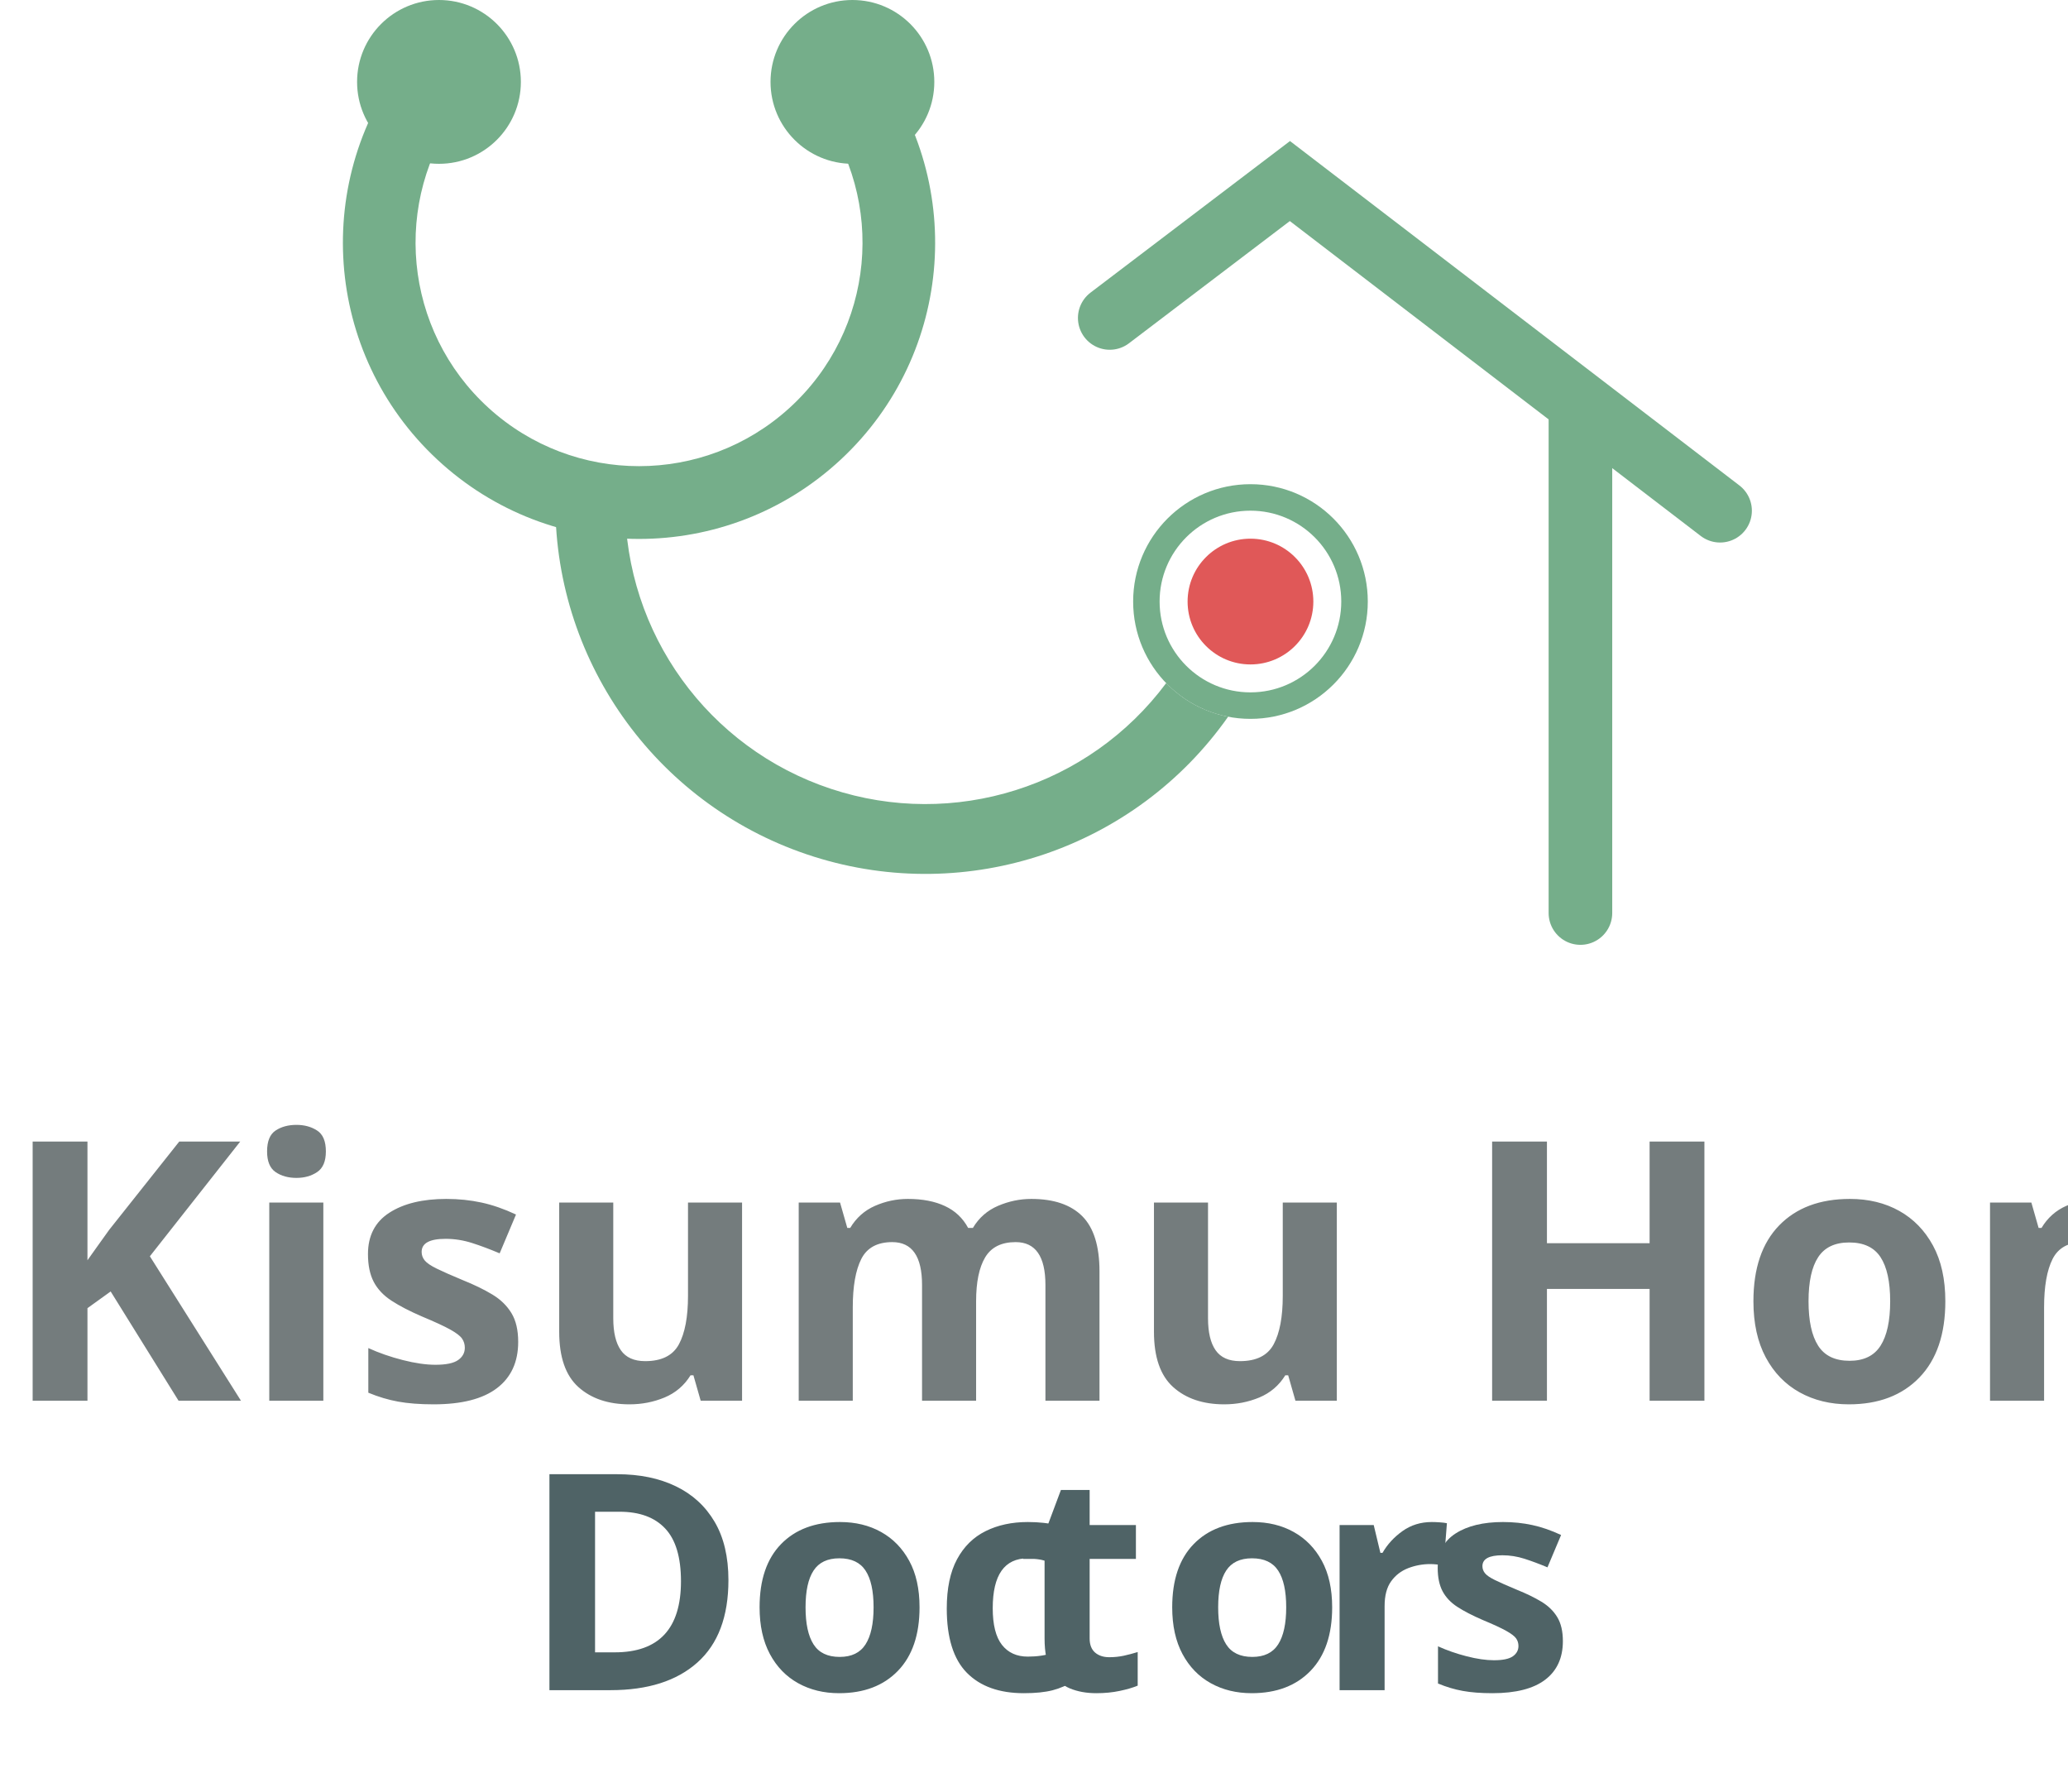
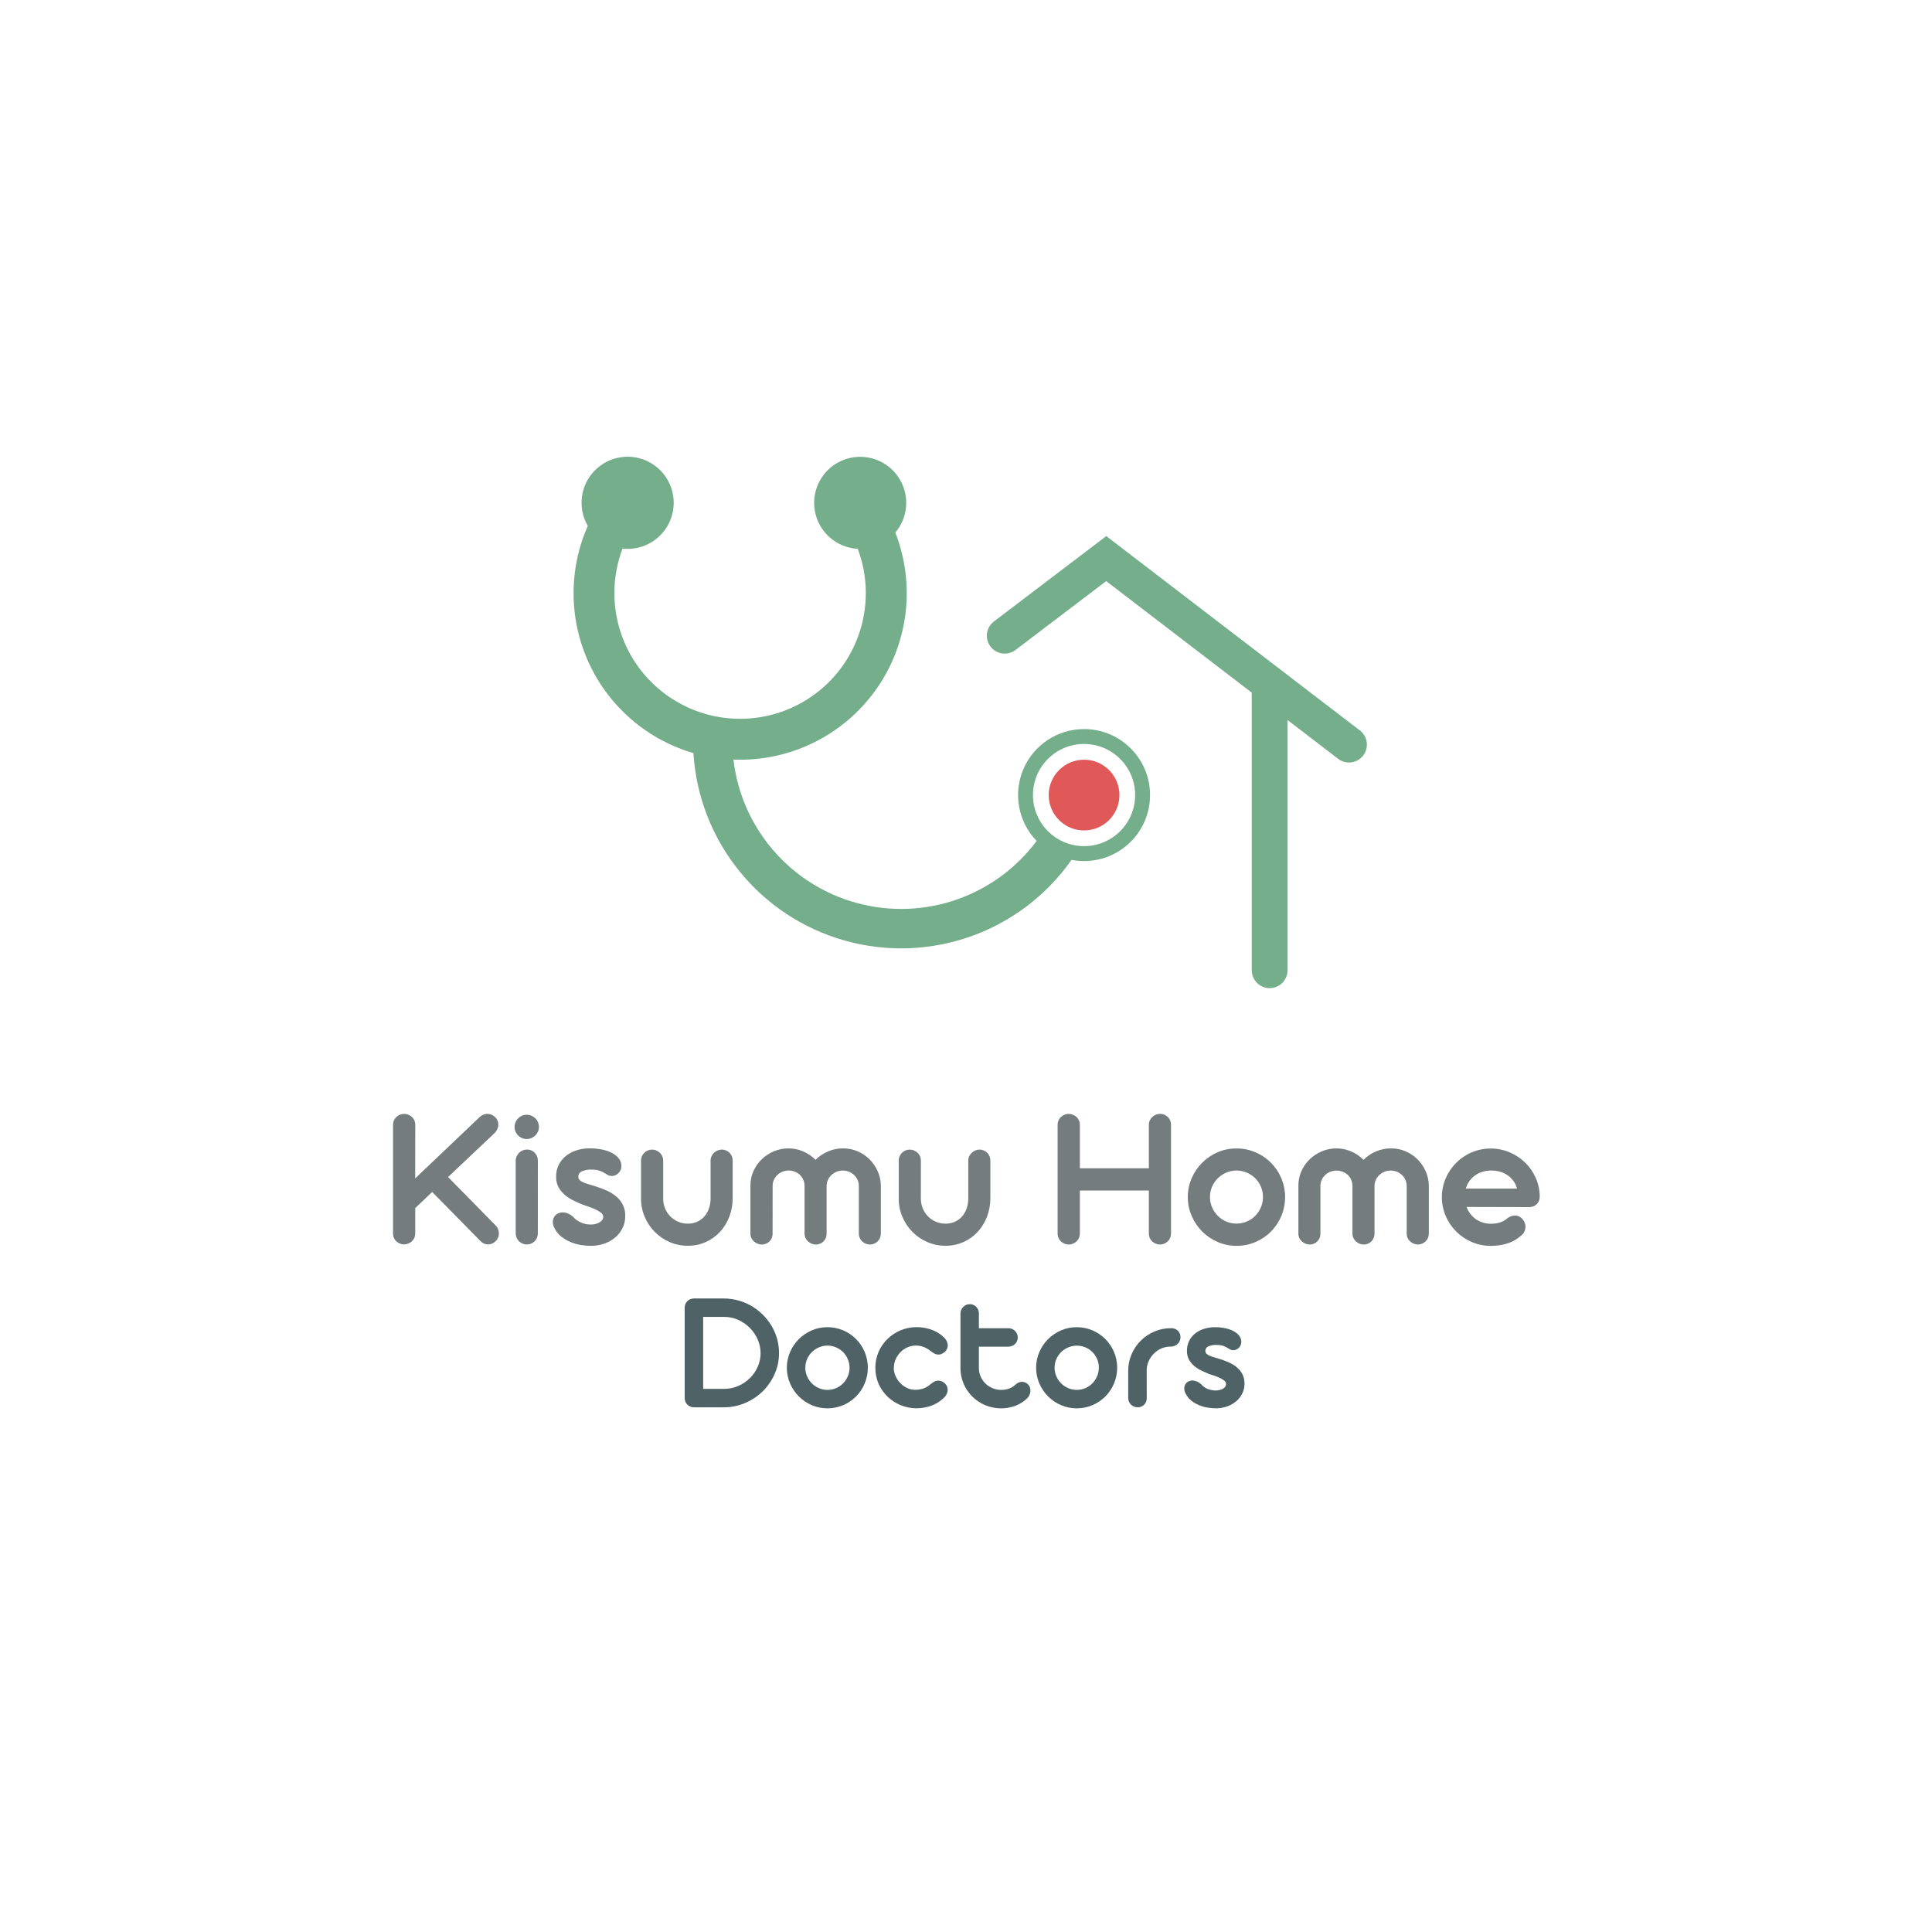
- <svg xmlns="http://www.w3.org/2000/svg" viewBox="0 0 650.25 563.16">
+ <svg xmlns="http://www.w3.org/2000/svg" viewBox="0 0 1080 1080">
  <defs>
-     <style>.cls-1{fill:none;stroke:#75ae8a;stroke-linecap:round;stroke-miterlimit:10;stroke-width:20px;}.cls-2{fill:#75ae8a;}.cls-3{fill:#e05858;}.cls-4{font-size:114.1px;fill:#747c7d;font-family:AristotelicaDisplayTrial-DmBd, Aristotelica Display Trial;font-weight:700;}.cls-5{font-size:95.08px;fill:#4f6366;}.cls-6{letter-spacing:0em;}.cls-7{letter-spacing:-0.01em;}.cls-8{letter-spacing:0em;}</style>
+     <style>.cls-1{fill:#75ae8a;}.cls-2{fill:#e05858;}.cls-3{fill:#747c7d;}.cls-4{fill:#4f6366;}</style>
  </defs>
  <g id="home">
-     <polyline class="cls-1" points="348.94 99.96 405.59 56.92 500.98 130.01 540.85 160.56" />
-     <line class="cls-1" x1="496.94" y1="287.04" x2="496.94" y2="130.01" />
+     <path class="cls-1" d="M759.74,408,618.42,299.68,555.7,347.33a10,10,0,1,0,12.09,15.93l50.58-38.42,81.37,62.35V542.38a10,10,0,0,0,20,0V402.51l27.84,21.33A10,10,0,1,0,759.74,408Z" />
  </g>
  <g id="stethoscope">
-     <path class="cls-2" d="M7129.49,6949a70.27,70.27,0,1,1-112.49,0l-16.26-16.26a93.11,93.11,0,1,0,145,0Z" transform="translate(-6872.31 -6914.84)" />
-     <path class="cls-2" d="M7239,7129.59a94.41,94.41,0,0,1-170.14-56.38c0-2.07.09-4.11.23-6.15h-22q-.17,3.06-.16,6.15a116.37,116.37,0,0,0,211.55,66.95A36.73,36.73,0,0,1,7239,7129.59Z" transform="translate(-6872.31 -6914.84)" />
-     <path class="cls-2" d="M7265.5,7067.06a36.89,36.89,0,1,0,36.89,36.89A36.89,36.89,0,0,0,7265.5,7067.06Zm0,65.45a28.56,28.56,0,1,1,28.55-28.56A28.56,28.56,0,0,1,7265.5,7132.51Z" transform="translate(-6872.31 -6914.84)" />
-     <circle class="cls-3" cx="393.19" cy="189.12" r="19.77" />
-     <circle class="cls-2" cx="268.03" cy="25.75" r="25.75" />
-     <circle class="cls-2" cx="138.03" cy="25.75" r="25.75" />
+     <path class="cls-1" d="M606,407.56a36.88,36.88,0,0,0-26.51,62.53A94.41,94.41,0,0,1,410,424.6c1.25,0,2.51.08,3.77.08a93.08,93.08,0,0,0,86.72-126.95,25.74,25.74,0,1,0-21,9.07A70.27,70.27,0,1,1,348,306.67a23.7,23.7,0,0,0,2.81.16A25.76,25.76,0,1,0,328.57,294a93.11,93.11,0,0,0,59.06,127A116.37,116.37,0,0,0,599,480.66a36.4,36.4,0,0,0,7,.68,36.89,36.89,0,0,0,0-73.78ZM596.08,480l.12,0Zm-10.19-4.6.05,0Zm4.87,2.67.13.06ZM606,473a28.56,28.56,0,1,1,28.55-28.56A28.56,28.56,0,0,1,606,473Z" />
+     <circle class="cls-2" cx="606" cy="444.45" r="19.77" />
  </g>
-   <g id="KHD_2">
-     <text class="cls-4" transform="translate(0 440.36)">Kisumu Home<tspan class="cls-5">
-         <tspan x="164.2" y="91">Doc</tspan>
-         <tspan class="cls-6" x="319.51" y="91">t</tspan>
-         <tspan x="364.3" y="91">o</tspan>
-         <tspan class="cls-7" x="413.79" y="91">r</tspan>
-         <tspan class="cls-8" x="447.78" y="91">s</tspan>
-       </tspan>
-     </text>
+   <g id="KHD">
+     <path class="cls-3" d="M232.09,658.73l36.11-34.35a6.25,6.25,0,0,1,2-1.28,5.9,5.9,0,0,1,2.23-.43,6,6,0,0,1,2.42.51,7.13,7.13,0,0,1,2.14,1.49,5.73,5.73,0,0,1,1.25,2,5.49,5.49,0,0,1,.32,2.31,7,7,0,0,1-.6,2.34,6.54,6.54,0,0,1-1.48,2.06l-26,24.59,26.59,27.09a5.89,5.89,0,0,1,1.39,2.14,6.75,6.75,0,0,1,.43,2.37,5.76,5.76,0,0,1-.48,2.31,6.72,6.72,0,0,1-1.4,2,6.06,6.06,0,0,1-2,1.34,5.9,5.9,0,0,1-2.2.43,5.73,5.73,0,0,1-2.22-.46,6,6,0,0,1-2-1.43l-27-27.44-9.47,9v14.2a6.12,6.12,0,0,1-.48,2.4,5.81,5.81,0,0,1-1.34,1.94,7,7,0,0,1-2,1.28,6.17,6.17,0,0,1-4.82,0,6.38,6.38,0,0,1-2-1.28A5.88,5.88,0,0,1,220.2,692a6,6,0,0,1-.49-2.4V628.78a6,6,0,0,1,1.8-4.34,6.38,6.38,0,0,1,2-1.28,6.17,6.17,0,0,1,4.82,0,7,7,0,0,1,2,1.28,5.78,5.78,0,0,1,1.34,1.91,6.06,6.06,0,0,1,.48,2.43Z" />
+     <path class="cls-3" d="M287.66,630a6.72,6.72,0,0,1,.54-2.68,6.69,6.69,0,0,1,3.62-3.62,6.54,6.54,0,0,1,5.25,0,7.2,7.2,0,0,1,2.2,1.45,6.75,6.75,0,0,1,2,4.85,6.41,6.41,0,0,1-.54,2.6,6.83,6.83,0,0,1-1.48,2.14,7.2,7.2,0,0,1-2.2,1.45,6.65,6.65,0,0,1-5.25,0,6.83,6.83,0,0,1-2.17-1.45,6.92,6.92,0,0,1-1.45-2.14A6.41,6.41,0,0,1,287.66,630Zm13,59.5a6.22,6.22,0,0,1-1.79,4.37,6.21,6.21,0,0,1-1.94,1.31,6.17,6.17,0,0,1-4.82,0,6.48,6.48,0,0,1-2-1.31,5.89,5.89,0,0,1-1.34-2,6.13,6.13,0,0,1-.49-2.4V648.8a5.62,5.62,0,0,1,.52-2.37,6.9,6.9,0,0,1,1.37-2,6.34,6.34,0,0,1,2-1.34,6.27,6.27,0,0,1,2.46-.48,5.83,5.83,0,0,1,2.39.48,6.11,6.11,0,0,1,1.91,1.34,6.12,6.12,0,0,1,1.74,4.34Z" />
+     <path class="cls-3" d="M325.71,673.39q-2.46-1-5.08-2.28a23,23,0,0,1-4.79-3.06,15.17,15.17,0,0,1-3.57-4.27,12,12,0,0,1-1.39-6,14.5,14.5,0,0,1,5.39-11.55,18,18,0,0,1,6-3.19,25,25,0,0,1,7.64-1.12,34.28,34.28,0,0,1,5,.38,24.52,24.52,0,0,1,4.88,1.19,16.6,16.6,0,0,1,4.14,2.17,9.2,9.2,0,0,1,2.79,3.22,6.34,6.34,0,0,1,.6,3.63,5.41,5.41,0,0,1-1.28,2.93,5.73,5.73,0,0,1-1.86,1.43,5.09,5.09,0,0,1-2.25.52,5.31,5.31,0,0,1-2-.46c-.79-.5-1.53-.93-2.19-1.31a13.78,13.78,0,0,0-2.06-1,11.33,11.33,0,0,0-2.22-.6,15.21,15.21,0,0,0-2.65-.2,12.38,12.38,0,0,0-5.62,1,3.23,3.23,0,0,0-1.91,3,2.43,2.43,0,0,0,.71,1.8,6.73,6.73,0,0,0,1.94,1.28,21.09,21.09,0,0,0,3,1.08l3.79,1.14a56.76,56.76,0,0,1,6.42,2.4,22.31,22.31,0,0,1,5.36,3.34,15.07,15.07,0,0,1,3.68,4.62A13.76,13.76,0,0,1,349.5,680a14.52,14.52,0,0,1-1.46,6.42,16.4,16.4,0,0,1-4,5.22,19.31,19.31,0,0,1-6.1,3.51,22.76,22.76,0,0,1-7.76,1.28,33.4,33.4,0,0,1-5.56-.49,25,25,0,0,1-5.71-1.65,22,22,0,0,1-5.1-3,14.1,14.1,0,0,1-3.77-4.6,7.42,7.42,0,0,1-1-3.5,5.55,5.55,0,0,1,.72-2.86,5,5,0,0,1,2-1.91,6,6,0,0,1,2.83-.68,7.6,7.6,0,0,1,2.85.6,10.34,10.34,0,0,1,3,1.91,8.89,8.89,0,0,0,1.71,1.62,12.76,12.76,0,0,0,2.28,1.37,12.93,12.93,0,0,0,2.71.94,13.2,13.2,0,0,0,3.05.35,10.94,10.94,0,0,0,2.68-.32,8.44,8.44,0,0,0,2.23-.88,5,5,0,0,0,1.54-1.37,3.06,3.06,0,0,0,.57-1.83,2.8,2.8,0,0,0-1.26-2.19,15.31,15.31,0,0,0-3.05-1.86,33.89,33.89,0,0,0-3.76-1.51Z" />
+     <path class="cls-3" d="M370.72,670.08a13.94,13.94,0,0,0,1.06,5.45,13.71,13.71,0,0,0,2.91,4.42,13.57,13.57,0,0,0,4.39,3,13.77,13.77,0,0,0,5.45,1.08,12.23,12.23,0,0,0,5.3-1.11,11.77,11.77,0,0,0,4-3,13.75,13.75,0,0,0,2.51-4.47,16.74,16.74,0,0,0,.88-5.48V648.8a5.59,5.59,0,0,1,.52-2.42,6,6,0,0,1,1.39-1.94,6.9,6.9,0,0,1,2-1.32,6.11,6.11,0,0,1,2.39-.48,5.85,5.85,0,0,1,2.4.48,6.34,6.34,0,0,1,1.91,1.32,5.88,5.88,0,0,1,1.29,1.94,6.39,6.39,0,0,1,.45,2.42v20.94a28.75,28.75,0,0,1-1.85,10.32,26.43,26.43,0,0,1-5.17,8.48,24.27,24.27,0,0,1-7.92,5.73,24,24,0,0,1-10.1,2.11,25.24,25.24,0,0,1-10.24-2.08,26.13,26.13,0,0,1-8.3-5.68,26.79,26.79,0,0,1-5.59-8.39A25.59,25.59,0,0,1,358.34,670V648.8a5.88,5.88,0,0,1,.49-2.42,6.18,6.18,0,0,1,8.07-3.26,6.63,6.63,0,0,1,2,1.32,5.94,5.94,0,0,1,1.82,4.36Z" />
+     <path class="cls-3" d="M431.88,689.65a5.94,5.94,0,0,1-6.05,6.05,6.13,6.13,0,0,1-2.4-.49,7.15,7.15,0,0,1-2-1.28A5.9,5.9,0,0,1,420,692a5.64,5.64,0,0,1-.51-2.37V662.78a19.65,19.65,0,0,1,1.68-8.07,20.91,20.91,0,0,1,4.59-6.62,22.09,22.09,0,0,1,6.76-4.48,21,21,0,0,1,16.49.06,22.34,22.34,0,0,1,6.88,4.67,22,22,0,0,1,6.93-4.67,20.85,20.85,0,0,1,8.41-1.72,20.61,20.61,0,0,1,8.1,1.6,21.31,21.31,0,0,1,6.62,4.39,22.18,22.18,0,0,1,4.57,6.51,20.83,20.83,0,0,1,1.88,7.93,1.13,1.13,0,0,0,0,.25,1.38,1.38,0,0,1,0,.26v26.76a6,6,0,0,1-1.8,4.28,6.6,6.6,0,0,1-1.91,1.28,5.77,5.77,0,0,1-2.34.49,6.35,6.35,0,0,1-2.43-.49,6.63,6.63,0,0,1-2-1.28A6.13,6.13,0,0,1,480.6,692a5.64,5.64,0,0,1-.51-2.37V662.72a8.39,8.39,0,0,0-.8-3.37,8.65,8.65,0,0,0-2-2.65,9.29,9.29,0,0,0-2.8-1.74,9.32,9.32,0,0,0-9.75,1.91,8.7,8.7,0,0,0-1.94,2.74,8.07,8.07,0,0,0-.72,3.4v26.64a5.94,5.94,0,0,1-6,6.05,6.13,6.13,0,0,1-2.4-.49,7,7,0,0,1-2-1.28,5.9,5.9,0,0,1-1.4-1.91,5.65,5.65,0,0,1-.52-2.37V662.78a8.59,8.59,0,0,0-.77-3.4,8.23,8.23,0,0,0-1.91-2.68,8.88,8.88,0,0,0-2.79-1.74,9.29,9.29,0,0,0-3.43-.63,9.09,9.09,0,0,0-6.3,2.49,8.85,8.85,0,0,0-1.94,2.71,7.83,7.83,0,0,0-.71,3.3Z" />
+     <path class="cls-3" d="M514.77,670.08a13.94,13.94,0,0,0,1.06,5.45,13.71,13.71,0,0,0,2.91,4.42,13.57,13.57,0,0,0,4.39,3,13.77,13.77,0,0,0,5.45,1.08,12.23,12.23,0,0,0,5.3-1.11,11.77,11.77,0,0,0,4-3,13.75,13.75,0,0,0,2.51-4.47,16.74,16.74,0,0,0,.88-5.48V648.8a5.59,5.59,0,0,1,.52-2.42,6,6,0,0,1,1.39-1.94,6.9,6.9,0,0,1,2-1.32,6.11,6.11,0,0,1,2.39-.48,5.85,5.85,0,0,1,2.4.48,6.34,6.34,0,0,1,1.91,1.32,5.71,5.71,0,0,1,1.28,1.94,6.21,6.21,0,0,1,.46,2.42v20.94a28.75,28.75,0,0,1-1.85,10.32,26.43,26.43,0,0,1-5.17,8.48,24.2,24.2,0,0,1-7.93,5.73,23.94,23.94,0,0,1-10.09,2.11,25.24,25.24,0,0,1-10.24-2.08,26.13,26.13,0,0,1-8.3-5.68,27,27,0,0,1-5.6-8.39A25.76,25.76,0,0,1,502.39,670V648.8a5.88,5.88,0,0,1,.49-2.42,6.18,6.18,0,0,1,8.07-3.26,6.46,6.46,0,0,1,2,1.32,5.89,5.89,0,0,1,1.35,1.94,6,6,0,0,1,.48,2.42Z" />
+     <path class="cls-3" d="M603.65,653.08h38.57v-24.3a5.75,5.75,0,0,1,.51-2.43,6,6,0,0,1,1.37-1.91,6.78,6.78,0,0,1,2-1.28,6.06,6.06,0,0,1,2.45-.49,5.76,5.76,0,0,1,2.4.49,6.6,6.6,0,0,1,1.91,1.28,5.49,5.49,0,0,1,1.28,1.91,6.22,6.22,0,0,1,.46,2.43v60.81a6,6,0,0,1-.49,2.4,5.88,5.88,0,0,1-1.31,1.94,6.48,6.48,0,0,1-1.94,1.28,6,6,0,0,1-2.42.49,6.13,6.13,0,0,1-2.4-.49,6.78,6.78,0,0,1-2-1.28A5.81,5.81,0,0,1,642.7,692a6.12,6.12,0,0,1-.48-2.4V665.52H603.65v24.07a6.12,6.12,0,0,1-.48,2.4,5.81,5.81,0,0,1-1.34,1.94,6.9,6.9,0,0,1-2,1.28,6.17,6.17,0,0,1-4.82,0,6.38,6.38,0,0,1-2-1.28,5.88,5.88,0,0,1-1.31-1.94,6,6,0,0,1-.49-2.4V628.78a6,6,0,0,1,1.8-4.34,6.38,6.38,0,0,1,2-1.28,6.17,6.17,0,0,1,4.82,0,6.9,6.9,0,0,1,2,1.28,5.78,5.78,0,0,1,1.34,1.91,6.06,6.06,0,0,1,.48,2.43Z" />
+     <path class="cls-3" d="M664,669.17a26,26,0,0,1,2.17-10.59,27.79,27.79,0,0,1,14.52-14.49A26.28,26.28,0,0,1,691.22,642a26.57,26.57,0,0,1,10.61,2.14,27.18,27.18,0,0,1,14.44,14.49,27.53,27.53,0,0,1,0,21.14,27.46,27.46,0,0,1-5.79,8.67,27.15,27.15,0,0,1-8.65,5.85,26.4,26.4,0,0,1-10.61,2.14,26.11,26.11,0,0,1-10.52-2.14,27.7,27.7,0,0,1-14.52-14.52A26,26,0,0,1,664,669.17Zm12.38,0a14.33,14.33,0,0,0,1.17,5.73,15,15,0,0,0,7.9,7.93,14.84,14.84,0,0,0,11.55,0,14.69,14.69,0,0,0,4.71-3.19,14.91,14.91,0,0,0,3.14-4.74,14.9,14.9,0,0,0-3.14-16.23A15,15,0,0,0,697,655.5a14.76,14.76,0,0,0-11.52,0,15.34,15.34,0,0,0-4.74,3.17,14.85,14.85,0,0,0-3.19,4.71A14.4,14.4,0,0,0,676.39,669.17Z" />
+     <path class="cls-3" d="M738.12,689.65a5.94,5.94,0,0,1-6,6.05,6.13,6.13,0,0,1-2.4-.49,7.15,7.15,0,0,1-2-1.28,5.9,5.9,0,0,1-1.4-1.91,5.64,5.64,0,0,1-.51-2.37V662.78a19.65,19.65,0,0,1,1.68-8.07,20.91,20.91,0,0,1,4.59-6.62,22.09,22.09,0,0,1,6.76-4.48,21,21,0,0,1,16.49.06,22.34,22.34,0,0,1,6.88,4.67,22,22,0,0,1,6.93-4.67,20.85,20.85,0,0,1,8.41-1.72,20.61,20.61,0,0,1,8.1,1.6,21.31,21.31,0,0,1,6.62,4.39,22.18,22.18,0,0,1,4.57,6.51,20.83,20.83,0,0,1,1.88,7.93,1.13,1.13,0,0,0,0,.25,1.38,1.38,0,0,1,0,.26v26.76a6,6,0,0,1-1.8,4.28,6.6,6.6,0,0,1-1.91,1.28,5.77,5.77,0,0,1-2.34.49,6.35,6.35,0,0,1-2.43-.49,6.63,6.63,0,0,1-2-1.28,6.13,6.13,0,0,1-1.37-1.91,5.64,5.64,0,0,1-.51-2.37V662.72a8.39,8.39,0,0,0-.8-3.37,8.65,8.65,0,0,0-2-2.65,9.29,9.29,0,0,0-2.8-1.74,9.32,9.32,0,0,0-9.75,1.91,8.7,8.7,0,0,0-1.94,2.74,8.07,8.07,0,0,0-.72,3.4v26.64a5.94,5.94,0,0,1-6,6.05,6.13,6.13,0,0,1-2.4-.49,7,7,0,0,1-2-1.28,5.9,5.9,0,0,1-1.4-1.91,5.65,5.65,0,0,1-.52-2.37V662.78a8.59,8.59,0,0,0-.77-3.4,8.23,8.23,0,0,0-1.91-2.68A8.88,8.88,0,0,0,750.5,655a9.29,9.29,0,0,0-3.43-.63,9.09,9.09,0,0,0-6.3,2.49,8.85,8.85,0,0,0-1.94,2.71,7.68,7.68,0,0,0-.71,3.3Z" />
+     <path class="cls-3" d="M819.87,674.7a13.65,13.65,0,0,0,2.08,3.85,13.9,13.9,0,0,0,3.11,3,14.09,14.09,0,0,0,3.88,1.88,14.84,14.84,0,0,0,4.45.66q5.88,0,9.24-3.08a8.42,8.42,0,0,1,2.23-1.17,6.23,6.23,0,0,1,2-.37,5.06,5.06,0,0,1,2.85.82,6.9,6.9,0,0,1,2.06,2.14,6.69,6.69,0,0,1,.82,2,5.72,5.72,0,0,1,.12,2.14,6.69,6.69,0,0,1-.69,2.14,5.89,5.89,0,0,1-1.62,1.91,24.84,24.84,0,0,1-2.85,2.2,19.45,19.45,0,0,1-3.68,1.85,26.86,26.86,0,0,1-4.68,1.28,31.41,31.41,0,0,1-5.85.49,26.47,26.47,0,0,1-10.61-2.14,27.46,27.46,0,0,1-8.67-5.85,28,28,0,0,1-5.88-8.64,26.95,26.95,0,0,1,0-21.19,27.48,27.48,0,0,1,14.55-14.47,27.29,27.29,0,0,1,21.14,0,28.1,28.1,0,0,1,8.67,5.73,27.16,27.16,0,0,1,5.93,8.53,26,26,0,0,1,2.25,10.5,5.67,5.67,0,0,1-1.68,4.25,6.09,6.09,0,0,1-4.42,1.62Zm28.18-10.27a12.88,12.88,0,0,0-2-4.22,13,13,0,0,0-3.22-3.19,14,14,0,0,0-4.22-2,17.5,17.5,0,0,0-5-.69,16.51,16.51,0,0,0-4.93.72,14,14,0,0,0-4.16,2.05,13.56,13.56,0,0,0-3.17,3.2,13,13,0,0,0-1.94,4.13Z" />
+     <path class="cls-4" d="M387.89,786.7a5,5,0,0,1-2-.41,5.07,5.07,0,0,1-1.64-1.07,4.85,4.85,0,0,1-1.1-1.61,5.07,5.07,0,0,1-.4-2V730.93a5,5,0,0,1,.4-2,5.22,5.22,0,0,1,1.1-1.62,4.76,4.76,0,0,1,1.64-1.07,5.34,5.34,0,0,1,2-.38h16.69a30.06,30.06,0,0,1,8.11,1.1A30.76,30.76,0,0,1,420,730a32,32,0,0,1,6.28,4.8A31.52,31.52,0,0,1,431.2,741a29.33,29.33,0,0,1,3.16,7.27,29,29,0,0,1,1.12,8.08A28.42,28.42,0,0,1,433,768.15a31.12,31.12,0,0,1-6.7,9.65,31.75,31.75,0,0,1-9.85,6.52,30.22,30.22,0,0,1-11.88,2.38H387.89Zm5.18-50.54v40.22h11.75a19.25,19.25,0,0,0,7.91-1.64,21.77,21.77,0,0,0,6.47-4.37,20.4,20.4,0,0,0,4.37-6.35,18.59,18.59,0,0,0,1.6-7.56,19.09,19.09,0,0,0-1.6-7.66,21,21,0,0,0-4.37-6.46,21.75,21.75,0,0,0-6.47-4.49,18.66,18.66,0,0,0-7.91-1.69Z" />
+     <path class="cls-4" d="M439.85,764.59a21.75,21.75,0,0,1,1.81-8.82,23.5,23.5,0,0,1,4.9-7.2,23.1,23.1,0,0,1,7.2-4.88,21.8,21.8,0,0,1,8.77-1.78,22,22,0,0,1,8.84,1.78,22.65,22.65,0,0,1,12,12.08,22.9,22.9,0,0,1,0,17.61,22.51,22.51,0,0,1-12,12.1,22,22,0,0,1-8.84,1.79,21.8,21.8,0,0,1-8.77-1.79,23.07,23.07,0,0,1-7.2-4.87,23.4,23.4,0,0,1-4.9-7.23A21.74,21.74,0,0,1,439.85,764.59Zm10.32,0a12,12,0,0,0,1,4.78,12.54,12.54,0,0,0,6.58,6.6,11.71,11.71,0,0,0,4.8,1,11.92,11.92,0,0,0,4.83-1,12.1,12.1,0,0,0,3.92-2.66,12.32,12.32,0,0,0,2.61-3.94,12.11,12.11,0,0,0,1-4.78,12.25,12.25,0,0,0-1-4.83,12.12,12.12,0,0,0-2.61-3.92,12.53,12.53,0,0,0-3.92-2.64,12.08,12.08,0,0,0-4.83-1,12,12,0,0,0-4.78,1,12.74,12.74,0,0,0-3.94,2.64,12.28,12.28,0,0,0-3.64,8.75Z" />
+     <path class="cls-4" d="M499.61,764.59a11.21,11.21,0,0,0,.93,4.42,13.56,13.56,0,0,0,2.52,3.92,13.15,13.15,0,0,0,3.73,2.83,10.43,10.43,0,0,0,4.61,1.14,14.55,14.55,0,0,0,4.54-.64,12.14,12.14,0,0,0,4-2.31,16.26,16.26,0,0,1,2.12-1.49,4.89,4.89,0,0,1,2.54-.69,4.79,4.79,0,0,1,1.71.35,6.78,6.78,0,0,1,1.86,1.17,4.5,4.5,0,0,1,1.21,1.69,4.9,4.9,0,0,1,.38,2,5.75,5.75,0,0,1-.47,2.12,7.13,7.13,0,0,1-1.36,2,19.59,19.59,0,0,1-7,4.57,23.65,23.65,0,0,1-8.54,1.57,23.25,23.25,0,0,1-16.25-6.52,22.4,22.4,0,0,1-5-7.15,21.88,21.88,0,0,1-1.81-8.87.11.11,0,0,0,.05-.09h-.05a22.26,22.26,0,0,1,1.81-8.92,22.49,22.49,0,0,1,5-7.22,23.14,23.14,0,0,1,16.25-6.59,24.48,24.48,0,0,1,8.54,1.5,18.76,18.76,0,0,1,7,4.49,6.65,6.65,0,0,1,1.38,2,5.6,5.6,0,0,1,.5,2.14,4.93,4.93,0,0,1-.4,2,5,5,0,0,1-1.29,1.73,6.39,6.39,0,0,1-1.81,1.14,4.4,4.4,0,0,1-1.66.34,4.87,4.87,0,0,1-2.54-.69,18.09,18.09,0,0,1-2.17-1.5,14.32,14.32,0,0,0-3.94-2.19,12.66,12.66,0,0,0-4.09-.66,11.22,11.22,0,0,0-4.66,1,12.26,12.26,0,0,0-3.9,2.71,13.54,13.54,0,0,0-2.66,3.94,11.22,11.22,0,0,0-1,4.66Z" />
+     <path class="cls-4" d="M547.2,742.48h16.55a5.13,5.13,0,0,1,2,.41,5.42,5.42,0,0,1,1.67,1.11,5.3,5.3,0,0,1,1.11,1.67,5.13,5.13,0,0,1,.41,2,4.83,4.83,0,0,1-.41,2,5.08,5.08,0,0,1-1.11,1.62,5.36,5.36,0,0,1-1.67,1.09,5.13,5.13,0,0,1-2,.41H547.2v12a11.61,11.61,0,0,0,1,4.73,12.45,12.45,0,0,0,2.64,3.85,12.18,12.18,0,0,0,3.92,2.59,12.33,12.33,0,0,0,4.82,1,13.35,13.35,0,0,0,4.23-.64,10.38,10.38,0,0,0,3.62-2.12,7.77,7.77,0,0,1,1.8-1.26,4.7,4.7,0,0,1,2.1-.5,4.62,4.62,0,0,1,3.18,1.29,4.11,4.11,0,0,1,1.21,1.8,5.49,5.49,0,0,1,.29,2.17,6.15,6.15,0,0,1-.55,2.16,5.63,5.63,0,0,1-1.33,1.85,18.93,18.93,0,0,1-6.56,4.16,23.12,23.12,0,0,1-16.8-.35,23.32,23.32,0,0,1-7.21-4.8,22.55,22.55,0,0,1-4.87-7.16,21.9,21.9,0,0,1-1.78-8.82V734.21a5,5,0,0,1,.42-2,5.59,5.59,0,0,1,1.15-1.67,5.14,5.14,0,0,1,3.66-1.52,5,5,0,0,1,3.59,1.52,5.61,5.61,0,0,1,1.09,1.67,5.12,5.12,0,0,1,.4,2Z" />
+     <path class="cls-4" d="M579.2,764.59a21.74,21.74,0,0,1,1.8-8.82,23.5,23.5,0,0,1,4.9-7.2,23.1,23.1,0,0,1,7.2-4.88,21.84,21.84,0,0,1,8.78-1.78,22.1,22.1,0,0,1,8.84,1.78,22.64,22.64,0,0,1,7.2,4.88,23.13,23.13,0,0,1,4.83,7.2,22.9,22.9,0,0,1,0,17.61,23,23,0,0,1-4.83,7.23,22.62,22.62,0,0,1-7.2,4.87,22.1,22.1,0,0,1-8.84,1.79,21.85,21.85,0,0,1-8.78-1.79,23.07,23.07,0,0,1-7.2-4.87,23.4,23.4,0,0,1-4.9-7.23A21.74,21.74,0,0,1,579.2,764.59Zm10.31,0a12,12,0,0,0,1,4.78,12.62,12.62,0,0,0,2.66,3.94,12.43,12.43,0,0,0,3.92,2.66,12.32,12.32,0,0,0,9.63,0,12,12,0,0,0,3.92-2.66,12.51,12.51,0,0,0,2.62-3.94,12.28,12.28,0,0,0,1-4.78,12.24,12.24,0,0,0-7.49-11.39,12.36,12.36,0,0,0-9.6,0,12.79,12.79,0,0,0-4,2.64,12.42,12.42,0,0,0-2.66,3.92A12.09,12.09,0,0,0,589.51,764.59Z" />
+     <path class="cls-4" d="M641.05,781.61a5.43,5.43,0,0,1-.38,2,4.5,4.5,0,0,1-1.07,1.61,5.42,5.42,0,0,1-1.59,1.07,4.77,4.77,0,0,1-2,.41,5.35,5.35,0,0,1-2.07-.41,5.53,5.53,0,0,1-1.69-1.07,5.1,5.1,0,0,1-1.14-1.61,4.93,4.93,0,0,1-.43-2V766.25a22.93,22.93,0,0,1,1.88-9.22,24,24,0,0,1,12.67-12.67,22.81,22.81,0,0,1,9.18-1.88h.09a5.25,5.25,0,0,1,4,1.45,5.08,5.08,0,0,1,1.4,3.69,5,5,0,0,1-.42,2,5.22,5.22,0,0,1-1.17,1.64,5.43,5.43,0,0,1-1.71,1.09,5.35,5.35,0,0,1-2.07.41h-.09a13.11,13.11,0,0,0-5.16,1A13.47,13.47,0,0,0,645,756.7a14.14,14.14,0,0,0-2.9,4.23,12.4,12.4,0,0,0-1.09,5.18Z" />
+     <path class="cls-4" d="M675.9,768.11c-1.37-.57-2.78-1.21-4.23-1.9a19.44,19.44,0,0,1-4-2.55,12.91,12.91,0,0,1-3-3.56,10,10,0,0,1-1.16-5A12.05,12.05,0,0,1,668,745.5a15,15,0,0,1,5-2.66,20.82,20.82,0,0,1,6.37-.93,28.37,28.37,0,0,1,4.14.31,21.25,21.25,0,0,1,4.07,1,13.24,13.24,0,0,1,3.44,1.81,7.62,7.62,0,0,1,2.33,2.68,5.24,5.24,0,0,1,.5,3,4.52,4.52,0,0,1-1.07,2.45,4.91,4.91,0,0,1-1.54,1.19,4.34,4.34,0,0,1-1.88.42,4.25,4.25,0,0,1-1.67-.38c-.66-.41-1.27-.77-1.83-1.09a12.14,12.14,0,0,0-1.71-.81,10.68,10.68,0,0,0-1.85-.5,13.4,13.4,0,0,0-2.21-.16,10.53,10.53,0,0,0-4.69.83,2.7,2.7,0,0,0-1.59,2.54,2,2,0,0,0,.6,1.5,5.5,5.5,0,0,0,1.61,1.07,16.93,16.93,0,0,0,2.48.9l3.16.95a45,45,0,0,1,5.34,2,18.48,18.48,0,0,1,4.47,2.78,12.65,12.65,0,0,1,3.07,3.85,11.45,11.45,0,0,1,1.14,5.3,12,12,0,0,1-1.21,5.35,13.51,13.51,0,0,1-3.35,4.35,16.09,16.09,0,0,1-5.09,2.93,18.93,18.93,0,0,1-6.47,1.07,28.47,28.47,0,0,1-4.63-.41,21.06,21.06,0,0,1-4.76-1.38A18.4,18.4,0,0,1,666,783a11.69,11.69,0,0,1-3.14-3.82,6.17,6.17,0,0,1-.85-2.93,4.65,4.65,0,0,1,.59-2.38,4.17,4.17,0,0,1,1.66-1.59,5,5,0,0,1,2.36-.57,6.44,6.44,0,0,1,2.38.5,9,9,0,0,1,2.47,1.59,7.71,7.71,0,0,0,1.42,1.36,11.12,11.12,0,0,0,1.9,1.14A11.58,11.58,0,0,0,677,777a11.13,11.13,0,0,0,2.55.29,9.4,9.4,0,0,0,2.23-.26,7.09,7.09,0,0,0,1.86-.74,4.31,4.31,0,0,0,1.28-1.14,2.52,2.52,0,0,0,.47-1.52,2.32,2.32,0,0,0-1-1.83,13.46,13.46,0,0,0-2.54-1.55,30.23,30.23,0,0,0-3.14-1.26Z" />
  </g>
</svg>
